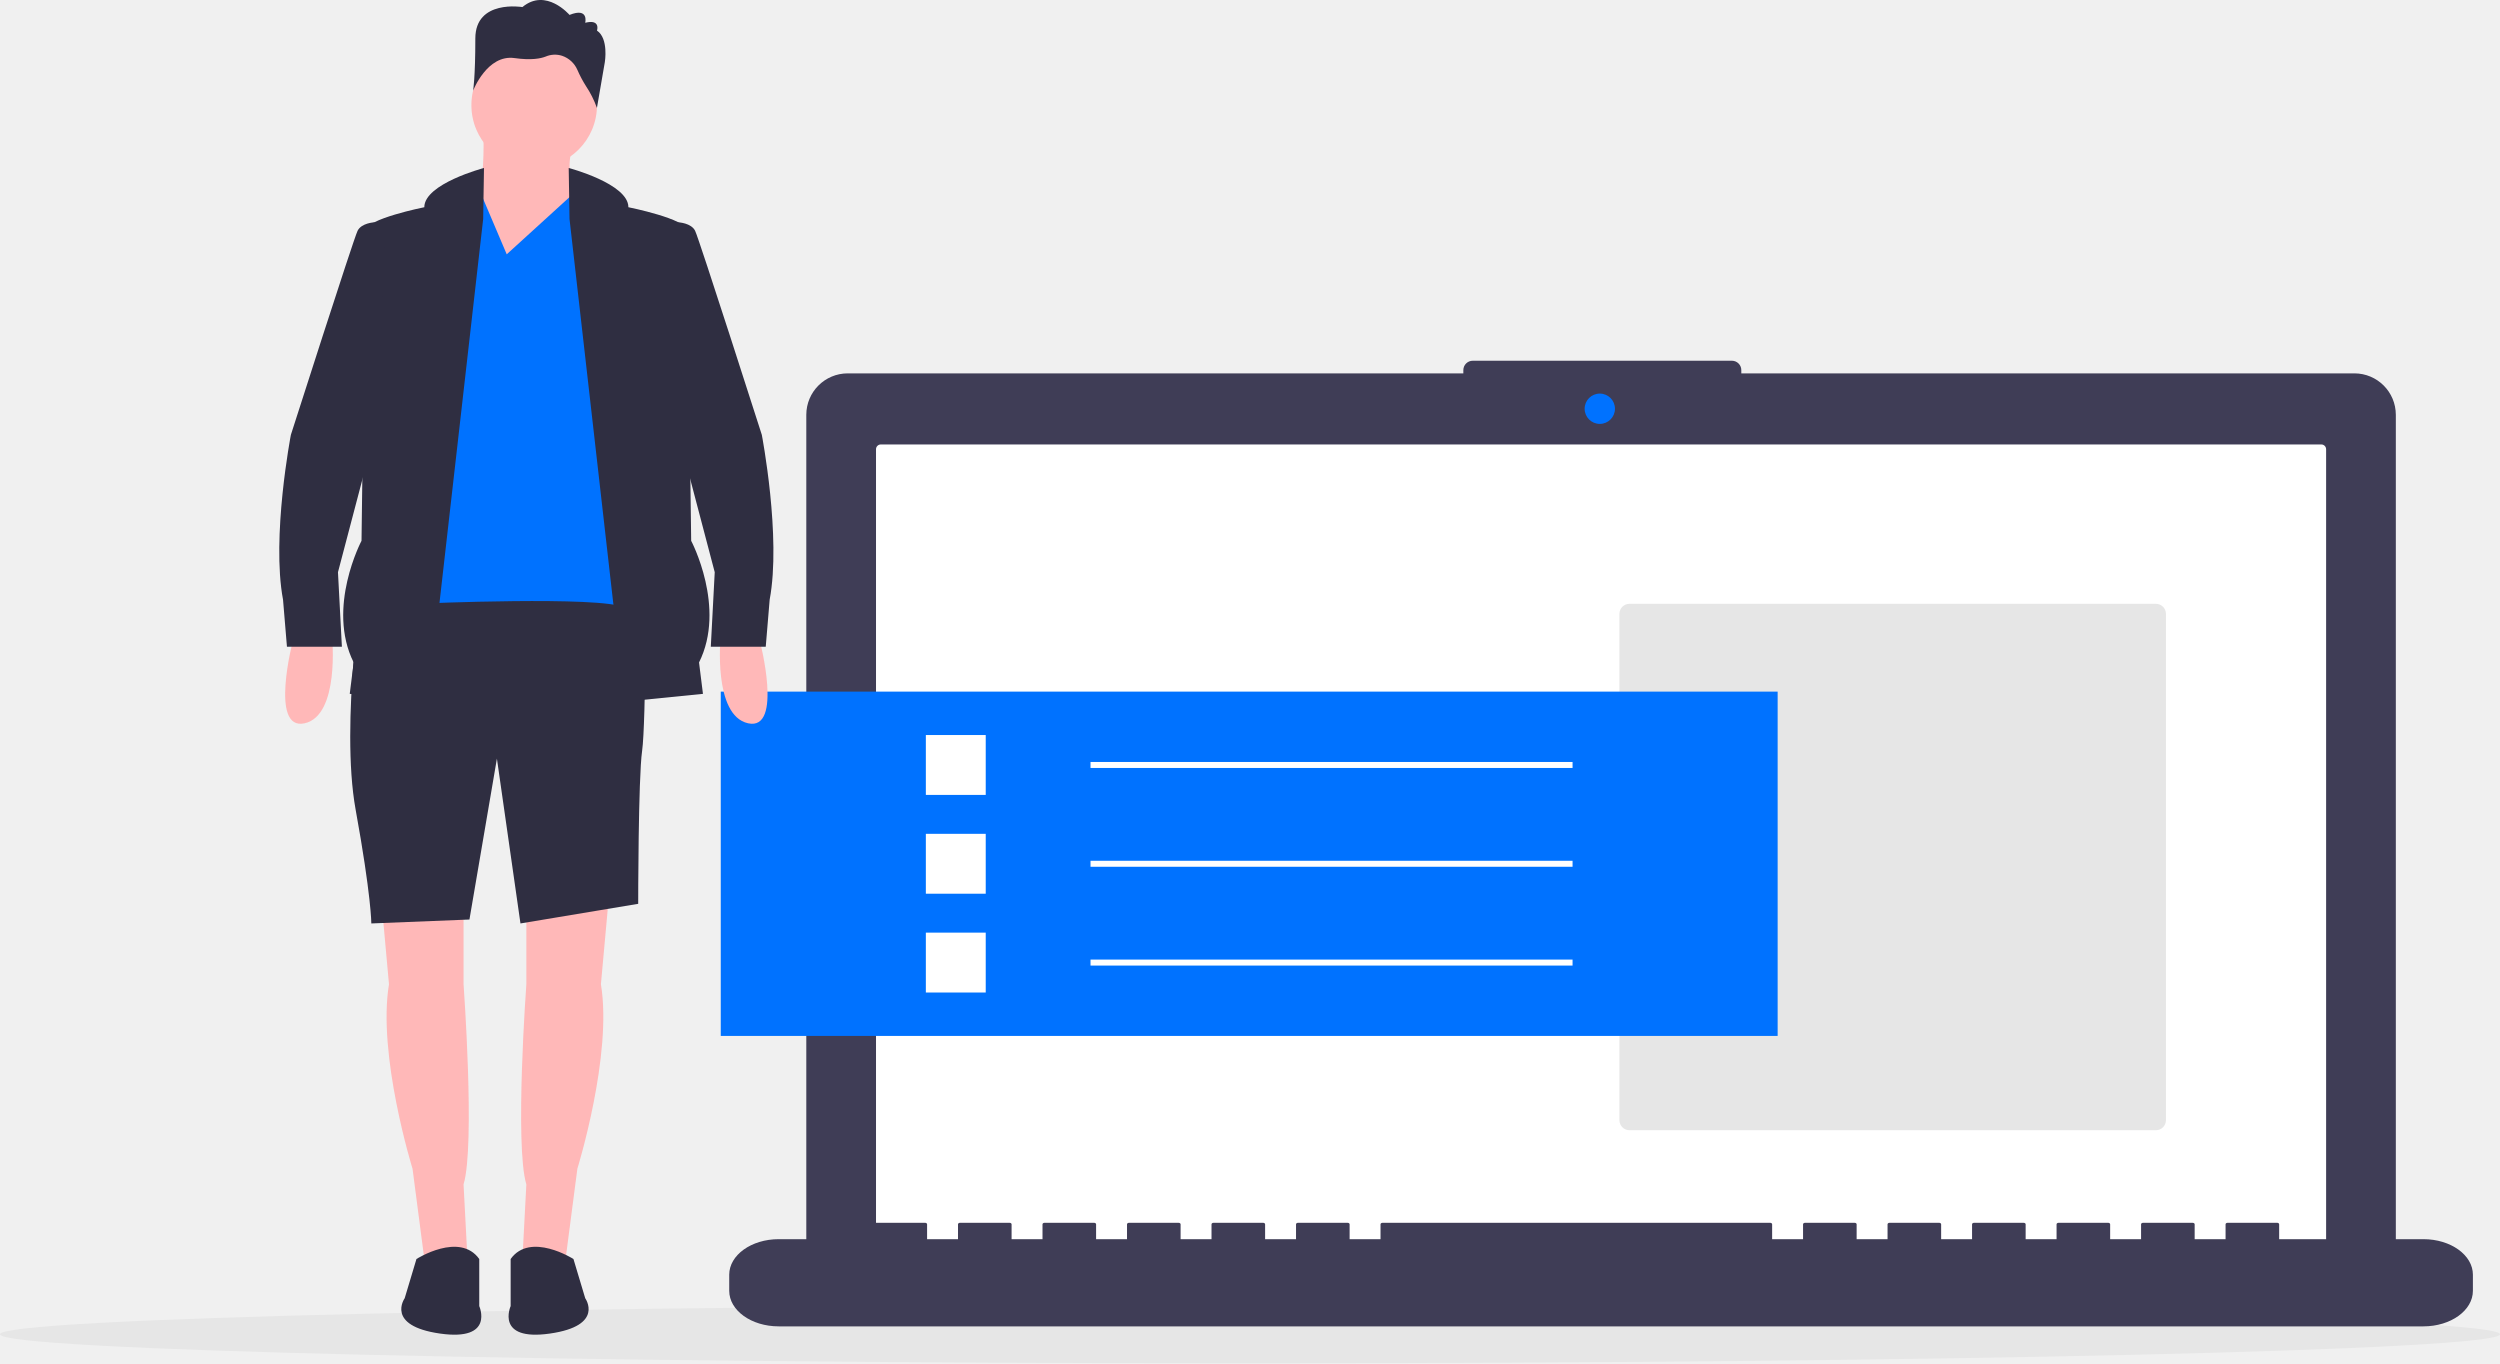
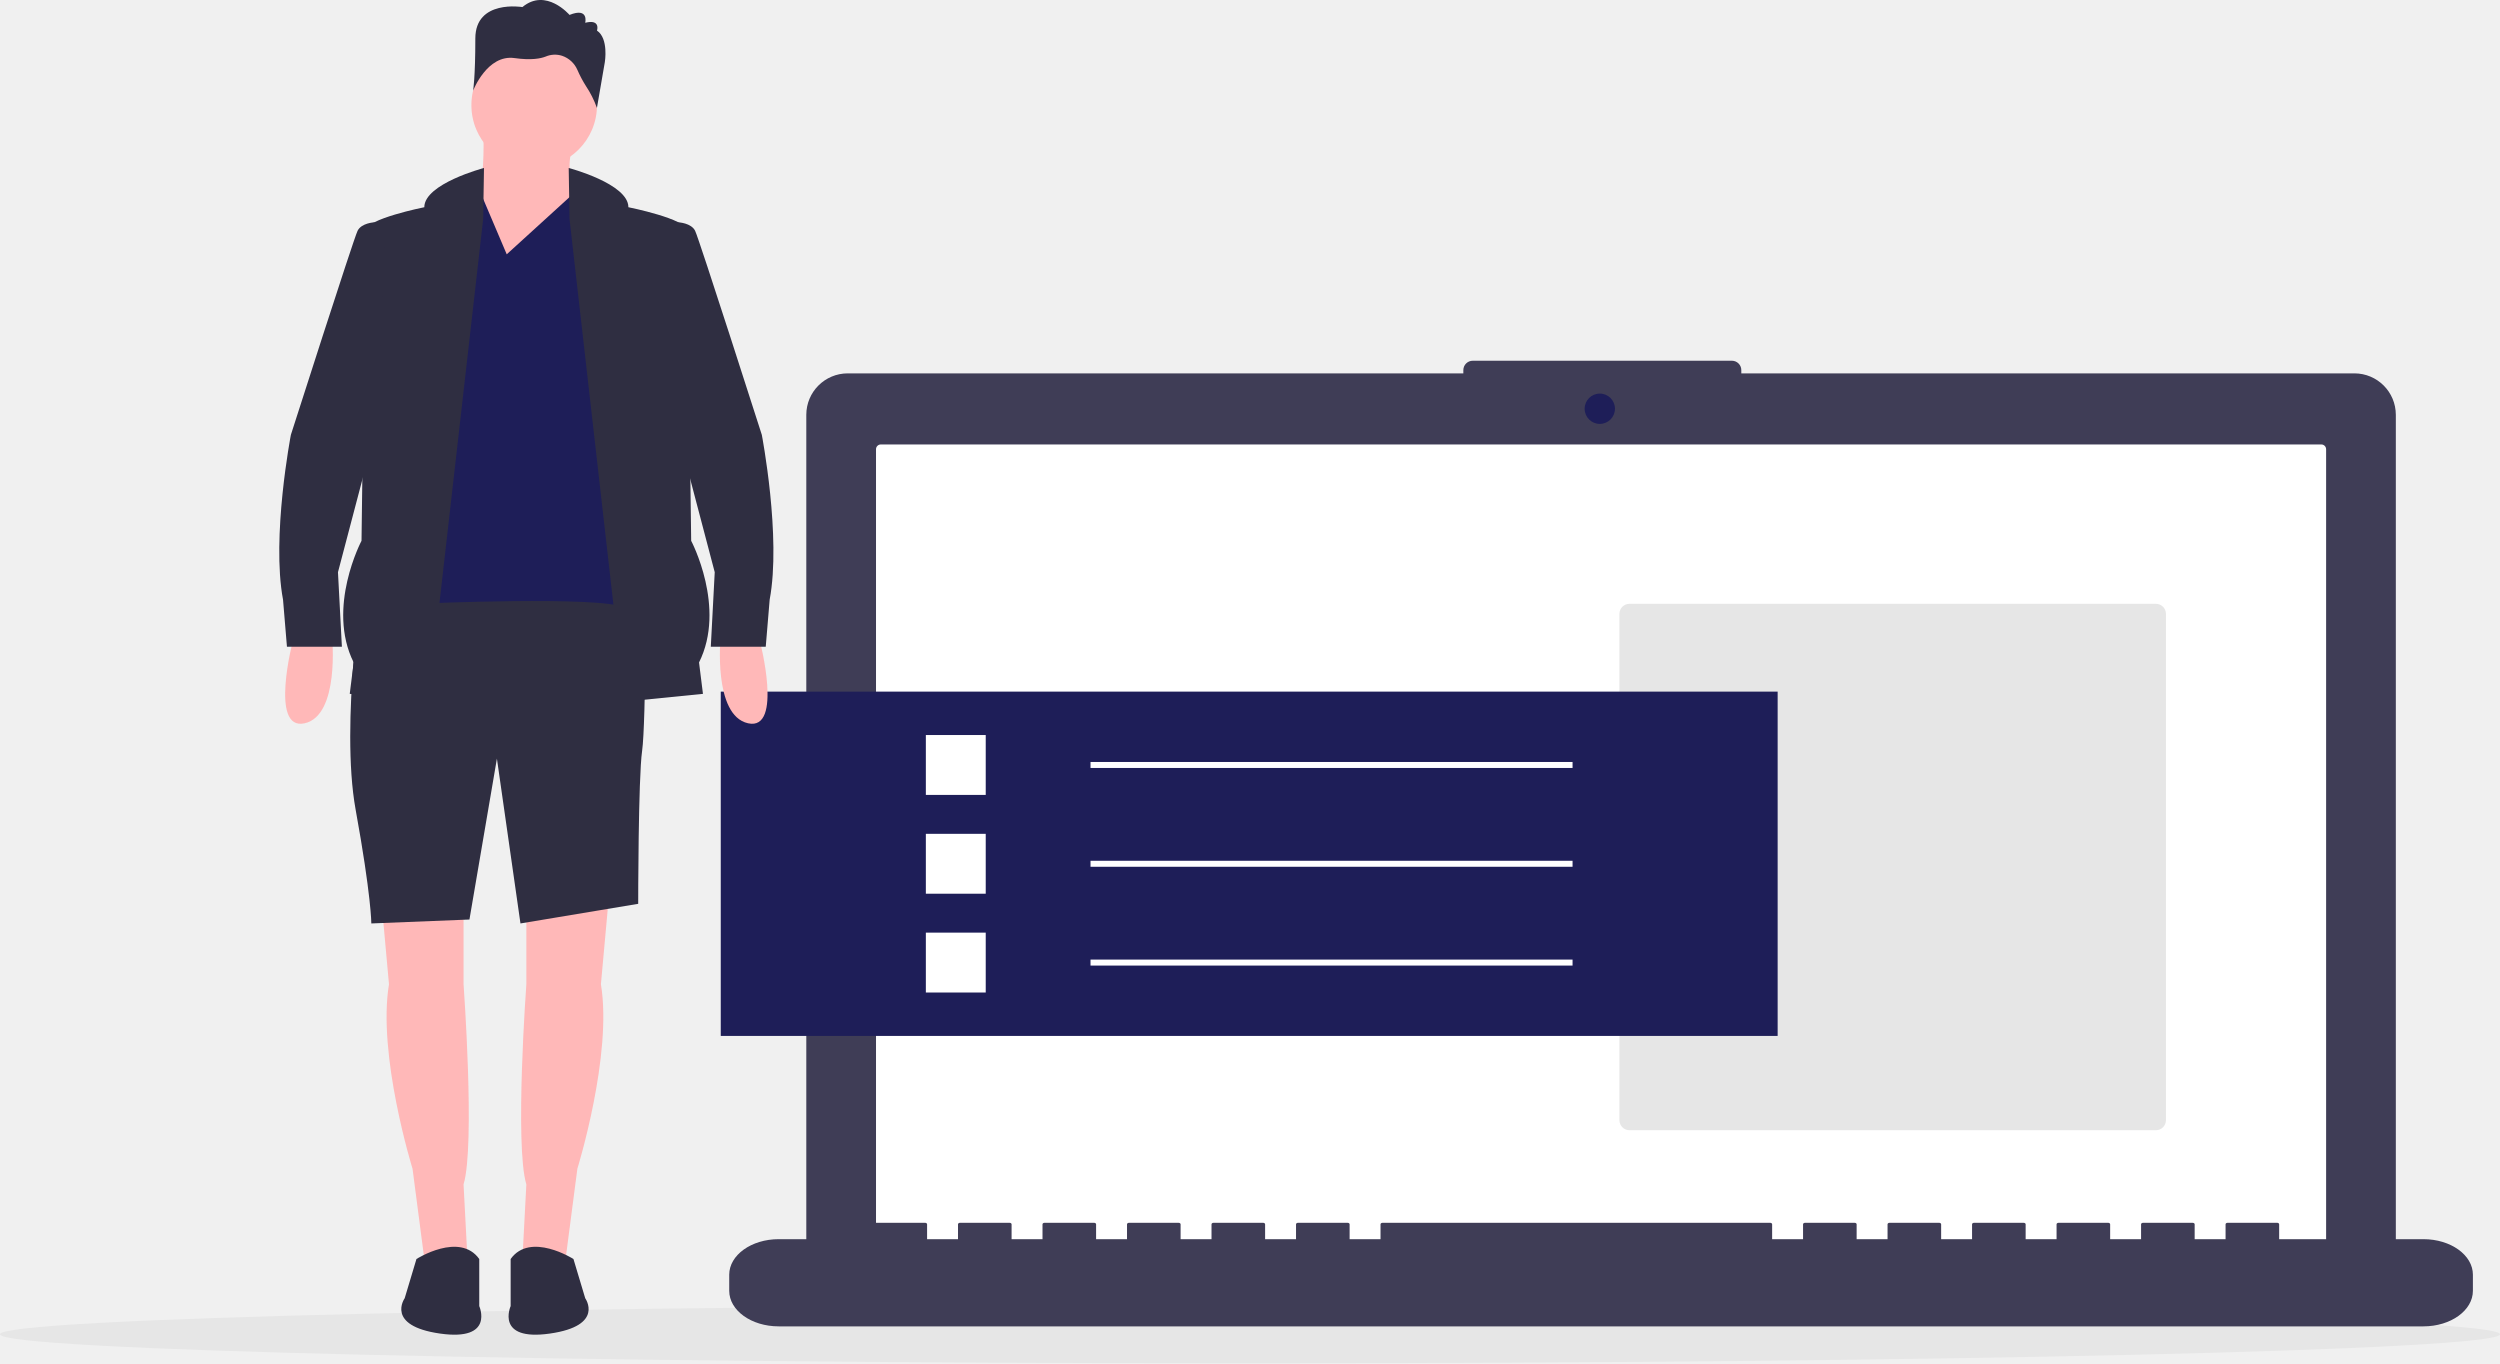
<svg xmlns="http://www.w3.org/2000/svg" id="afc017fa-71c4-4ea6-a0c5-62cd2df9d074" data-name="Layer 1" width="885.358" height="482.802" viewBox="0 0 885.358 482.802">
  <ellipse cx="442.679" cy="472.519" rx="442.679" ry="10.282" fill="#e6e6e6" />
  <path d="M991.101,340.824H773.996v-1.137a3.338,3.338,0,0,0-3.338-3.338H678.89a3.338,3.338,0,0,0-3.338,3.338v1.137H457.552a14.686,14.686,0,0,0-14.686,14.686V652.793a14.686,14.686,0,0,0,14.686,14.686H991.101a14.686,14.686,0,0,0,14.686-14.686V355.509A14.686,14.686,0,0,0,991.101,340.824Z" transform="translate(-157.3212 -208.5992)" fill="#3f3d56" />
  <path d="M469.231,366a1.695,1.695,0,0,0-1.676,1.71v287.689a1.695,1.695,0,0,0,1.676,1.71H979.422a1.695,1.695,0,0,0,1.676-1.71v-287.689A1.695,1.695,0,0,0,979.422,366Z" transform="translate(-157.3212 -208.5992)" fill="#fff" />
-   <circle cx="566.558" cy="144.754" r="5.37" fill="#0072ff" />
+   <circle cx="566.558" cy="144.754" r="5.37" fill="#1e1e58" />
  <path d="M1015.565,647.443H964.47V642.166c0-.29-.327-.525-.73-.525H946.222c-.403,0-.73.235-.73.525v5.277H934.544V642.166c0-.29-.327-.525-.73-.525H916.296c-.403,0-.73.235-.73.525v5.277H904.617V642.166c0-.29-.327-.525-.73-.525H886.369c-.403,0-.73.235-.73.525v5.277h-10.949V642.166c0-.29-.327-.525-.73-.525H856.442c-.403,0-.73.235-.73.525v5.277H844.763V642.166c0-.29-.327-.525-.73-.525H826.515c-.403,0-.73.235-.73.525v5.277H814.837V642.166c0-.29-.327-.525-.73-.525H796.589c-.403,0-.73.235-.73.525v5.277H784.91V642.166c0-.29-.327-.525-.73-.525H646.955c-.403,0-.73.235-.73.525v5.277H635.277V642.166c0-.29-.327-.525-.73-.525H617.029c-.403,0-.73.235-.73.525v5.277h-10.949V642.166c0-.29-.327-.525-.73-.525H587.102c-.403,0-.73.235-.73.525v5.277H575.423V642.166c0-.29-.327-.525-.73-.525H557.175c-.403,0-.73.235-.73.525v5.277H545.496V642.166c0-.29-.327-.525-.73-.525H527.248c-.403,0-.73.235-.73.525v5.277h-10.949V642.166c0-.29-.327-.525-.73-.525H497.322c-.403,0-.73.235-.73.525v5.277H485.643V642.166c0-.29-.327-.525-.73-.525H467.395c-.403,0-.73.235-.73.525v5.277h-33.576c-9.675,0-17.518,5.638-17.518,12.593v5.694c0,6.955,7.843,12.593,17.518,12.593H1015.565c9.675,0,17.518-5.638,17.518-12.593v-5.694C1033.083,653.081,1025.24,647.443,1015.565,647.443Z" transform="translate(-157.3212 -208.5992)" fill="#3f3d56" />
  <rect x="573.506" y="213.837" width="193.548" height="186.423" rx="3.562" fill="#e6e6e6" />
  <path d="M328.435,254.187a120.058,120.058,0,0,1-1.39,25.017s-9.729,22.238,1.39,31.967S360.402,281.984,360.402,281.984c-1.442-8.634-2.273-16.751,0-22.238Z" transform="translate(-157.3212 -208.5992)" fill="#ffb8b8" />
  <path d="M343.724,526.598v30.577s-4.17,56.984,0,70.882l-1.39,26.407h15.288l4.17-31.967s12.509-40.306,8.339-65.323l2.78-30.577Z" transform="translate(-157.3212 -208.5992)" fill="#ffb8b8" />
  <path d="M321.486,526.598v30.577s4.17,56.984,0,70.882l1.39,26.407H307.588l-4.17-31.967s-12.509-40.306-8.339-65.323l-2.78-30.577Z" transform="translate(-157.3212 -208.5992)" fill="#ffb8b8" />
  <path d="M286.045,411.935s-8.339,52.814-2.78,83.391,5.559,40.306,5.559,40.306l34.746-1.39L333.3,477.258l8.339,58.374,41.696-6.949s0-44.475,1.39-54.204,1.39-65.323,1.39-65.323Z" transform="translate(-157.3212 -208.5992)" fill="#2f2e41" />
  <path d="M360.402,654.464s-15.288-9.729-22.238,0v16.678s-5.559,12.509,13.899,9.729,12.509-12.509,12.509-12.509Z" transform="translate(-157.3212 -208.5992)" fill="#2f2e41" />
  <path d="M304.808,654.464s15.288-9.729,22.238,0v16.678s5.559,12.509-13.899,9.729-12.509-12.509-12.509-12.509Z" transform="translate(-157.3212 -208.5992)" fill="#2f2e41" />
  <circle cx="189.182" cy="37.249" r="22.238" fill="#ffb8b8" />
-   <path d="M336.775,298.662l-9.56-22.494-9.898,4.426L304.808,352.866l1.39,69.493s63.933-2.78,72.272,1.39-9.729-136.205-9.729-136.205l-8.339-10.402Z" transform="translate(-157.3212 -208.5992)" fill="#0072ff" />
+   <path d="M336.775,298.662l-9.56-22.494-9.898,4.426L304.808,352.866l1.39,69.493s63.933-2.78,72.272,1.39-9.729-136.205-9.729-136.205l-8.339-10.402Z" transform="translate(-157.3212 -208.5992)" fill="#1e1e58" />
  <path d="M328.724,268.086s-21.136,5.559-21.136,13.899c0,0-20.848,4.17-20.848,8.339s-1.39,109.798-1.39,109.798-12.509,23.627-2.78,43.085l-1.39,11.119,27.797,2.78,19.458-170.952Z" transform="translate(-157.3212 -208.5992)" fill="#2f2e41" />
  <path d="M358.724,268.086s21.136,5.559,21.136,13.899c0,0,20.848,4.17,20.848,8.339s1.39,109.798,1.39,109.798,12.509,23.627,2.78,43.085l1.39,11.119-27.797,2.78-19.458-170.952Z" transform="translate(-157.3212 -208.5992)" fill="#2f2e41" />
  <path d="M364.572,216.661s1.39-5.559-5.559-2.78c0,0-8.339-9.729-16.678-2.78,0,0-16.678-2.78-16.678,11.119s-.786,18.488-.786,18.488,4.956-12.928,14.685-11.538c5.945.849,9.296.142,11.002-.537a8.342,8.342,0,0,1,5.824-.276,9.06,9.06,0,0,1,5.412,4.983,41.764,41.764,0,0,0,3.013,5.698,35.286,35.286,0,0,1,3.913,7.784h0l2.804-16.262s1.39-8.339-2.78-11.119C368.741,219.441,370.131,215.271,364.572,216.661Z" transform="translate(-157.3212 -208.5992)" fill="#2f2e41" />
-   <rect x="255.251" y="244.931" width="374.289" height="121.935" fill="#0072ff" />
+   <rect x="255.251" y="244.931" width="374.289" height="121.935" fill="#1e1e58" />
  <path d="M261.028,435.562s-8.339,31.967,4.17,29.187,9.729-30.577,9.729-30.577Z" transform="translate(-157.3212 -208.5992)" fill="#ffb8b8" />
  <path d="M426.42,435.562s8.339,31.967-4.17,29.187-9.729-30.577-9.729-30.577Z" transform="translate(-157.3212 -208.5992)" fill="#ffb8b8" />
  <path d="M293.689,290.323l-3.836-2.986s-4.503.207-5.893,2.986-23.627,72.272-23.627,72.272-6.949,36.136-2.78,58.374l1.39,16.678h19.458L277.011,411.24l13.899-52.814Z" transform="translate(-157.3212 -208.5992)" fill="#2f2e41" />
  <path d="M393.758,290.323l3.836-2.986s4.503.207,5.893,2.986,23.627,72.272,23.627,72.272,6.949,36.136,2.78,58.374l-1.39,16.678H409.047l1.39-26.407-13.899-52.814Z" transform="translate(-157.3212 -208.5992)" fill="#2f2e41" />
  <rect x="327.882" y="260.306" width="21.206" height="21.206" fill="#fff" />
  <rect x="386.199" y="269.849" width="170.71" height="2.121" fill="#fff" />
  <rect x="327.882" y="295.296" width="21.206" height="21.206" fill="#fff" />
  <rect x="386.199" y="304.839" width="170.71" height="2.121" fill="#fff" />
  <rect x="327.882" y="330.286" width="21.206" height="21.206" fill="#fff" />
  <rect x="386.199" y="339.829" width="170.71" height="2.121" fill="#fff" />
</svg>
